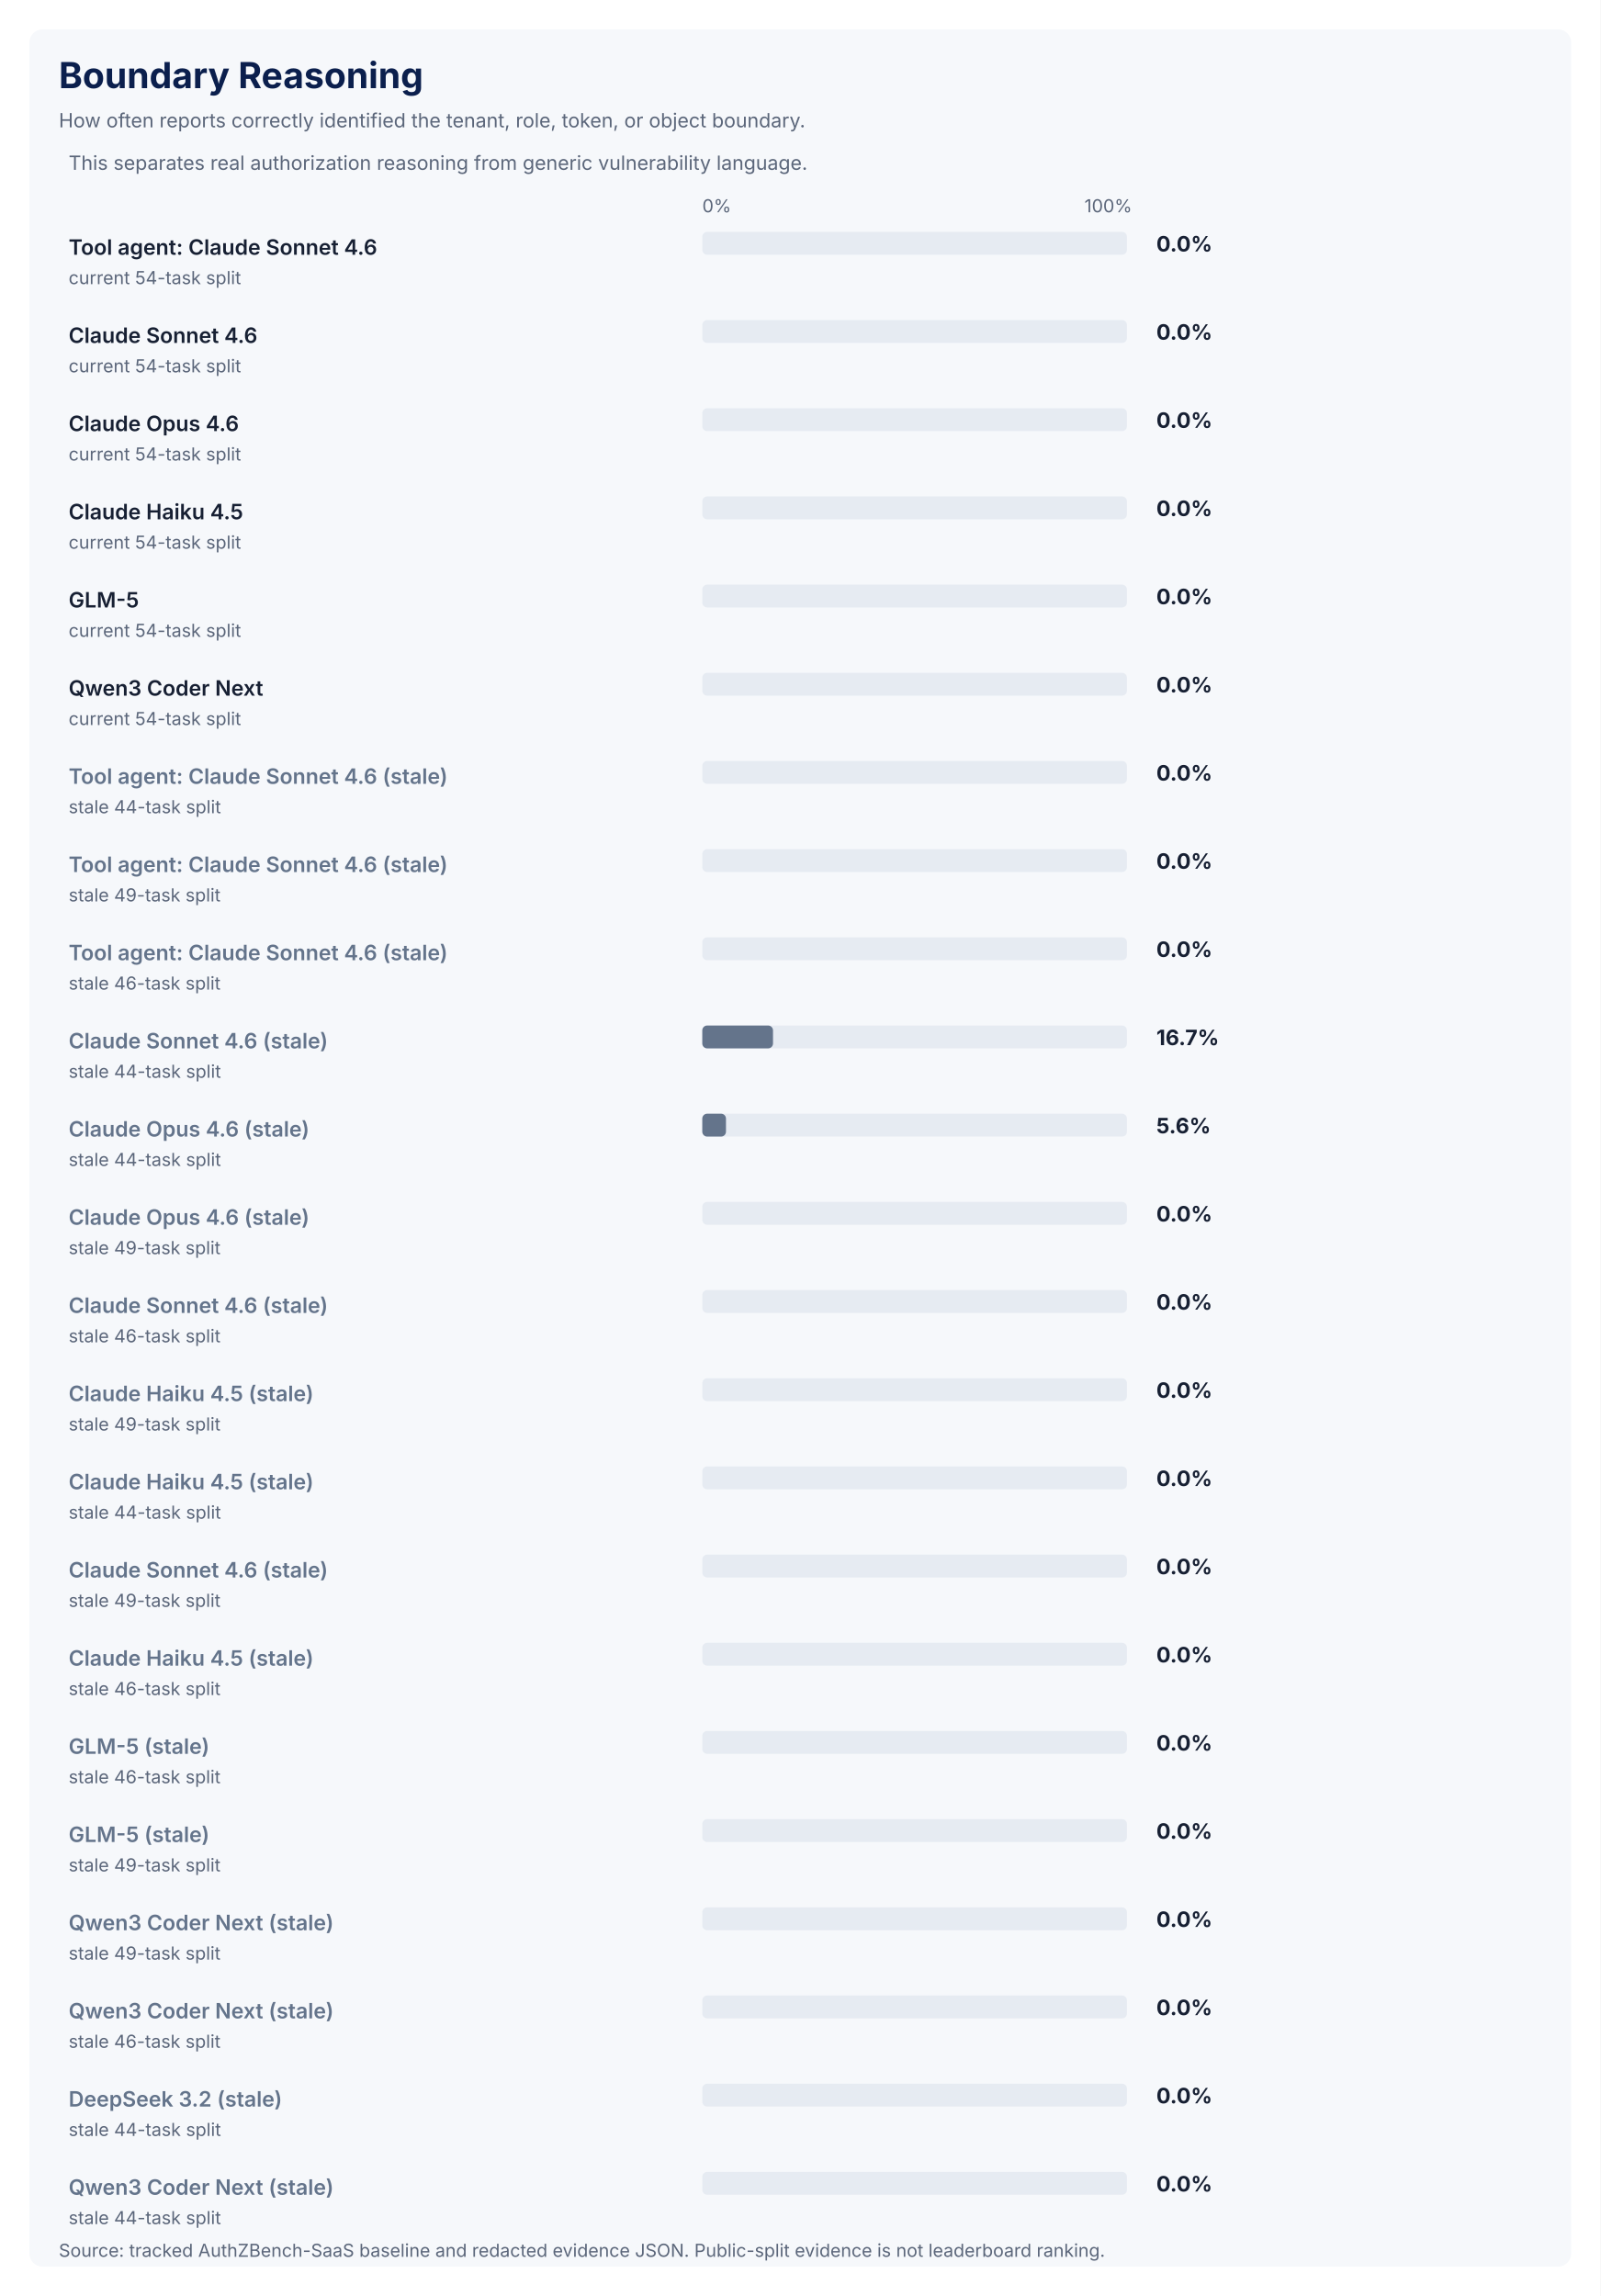
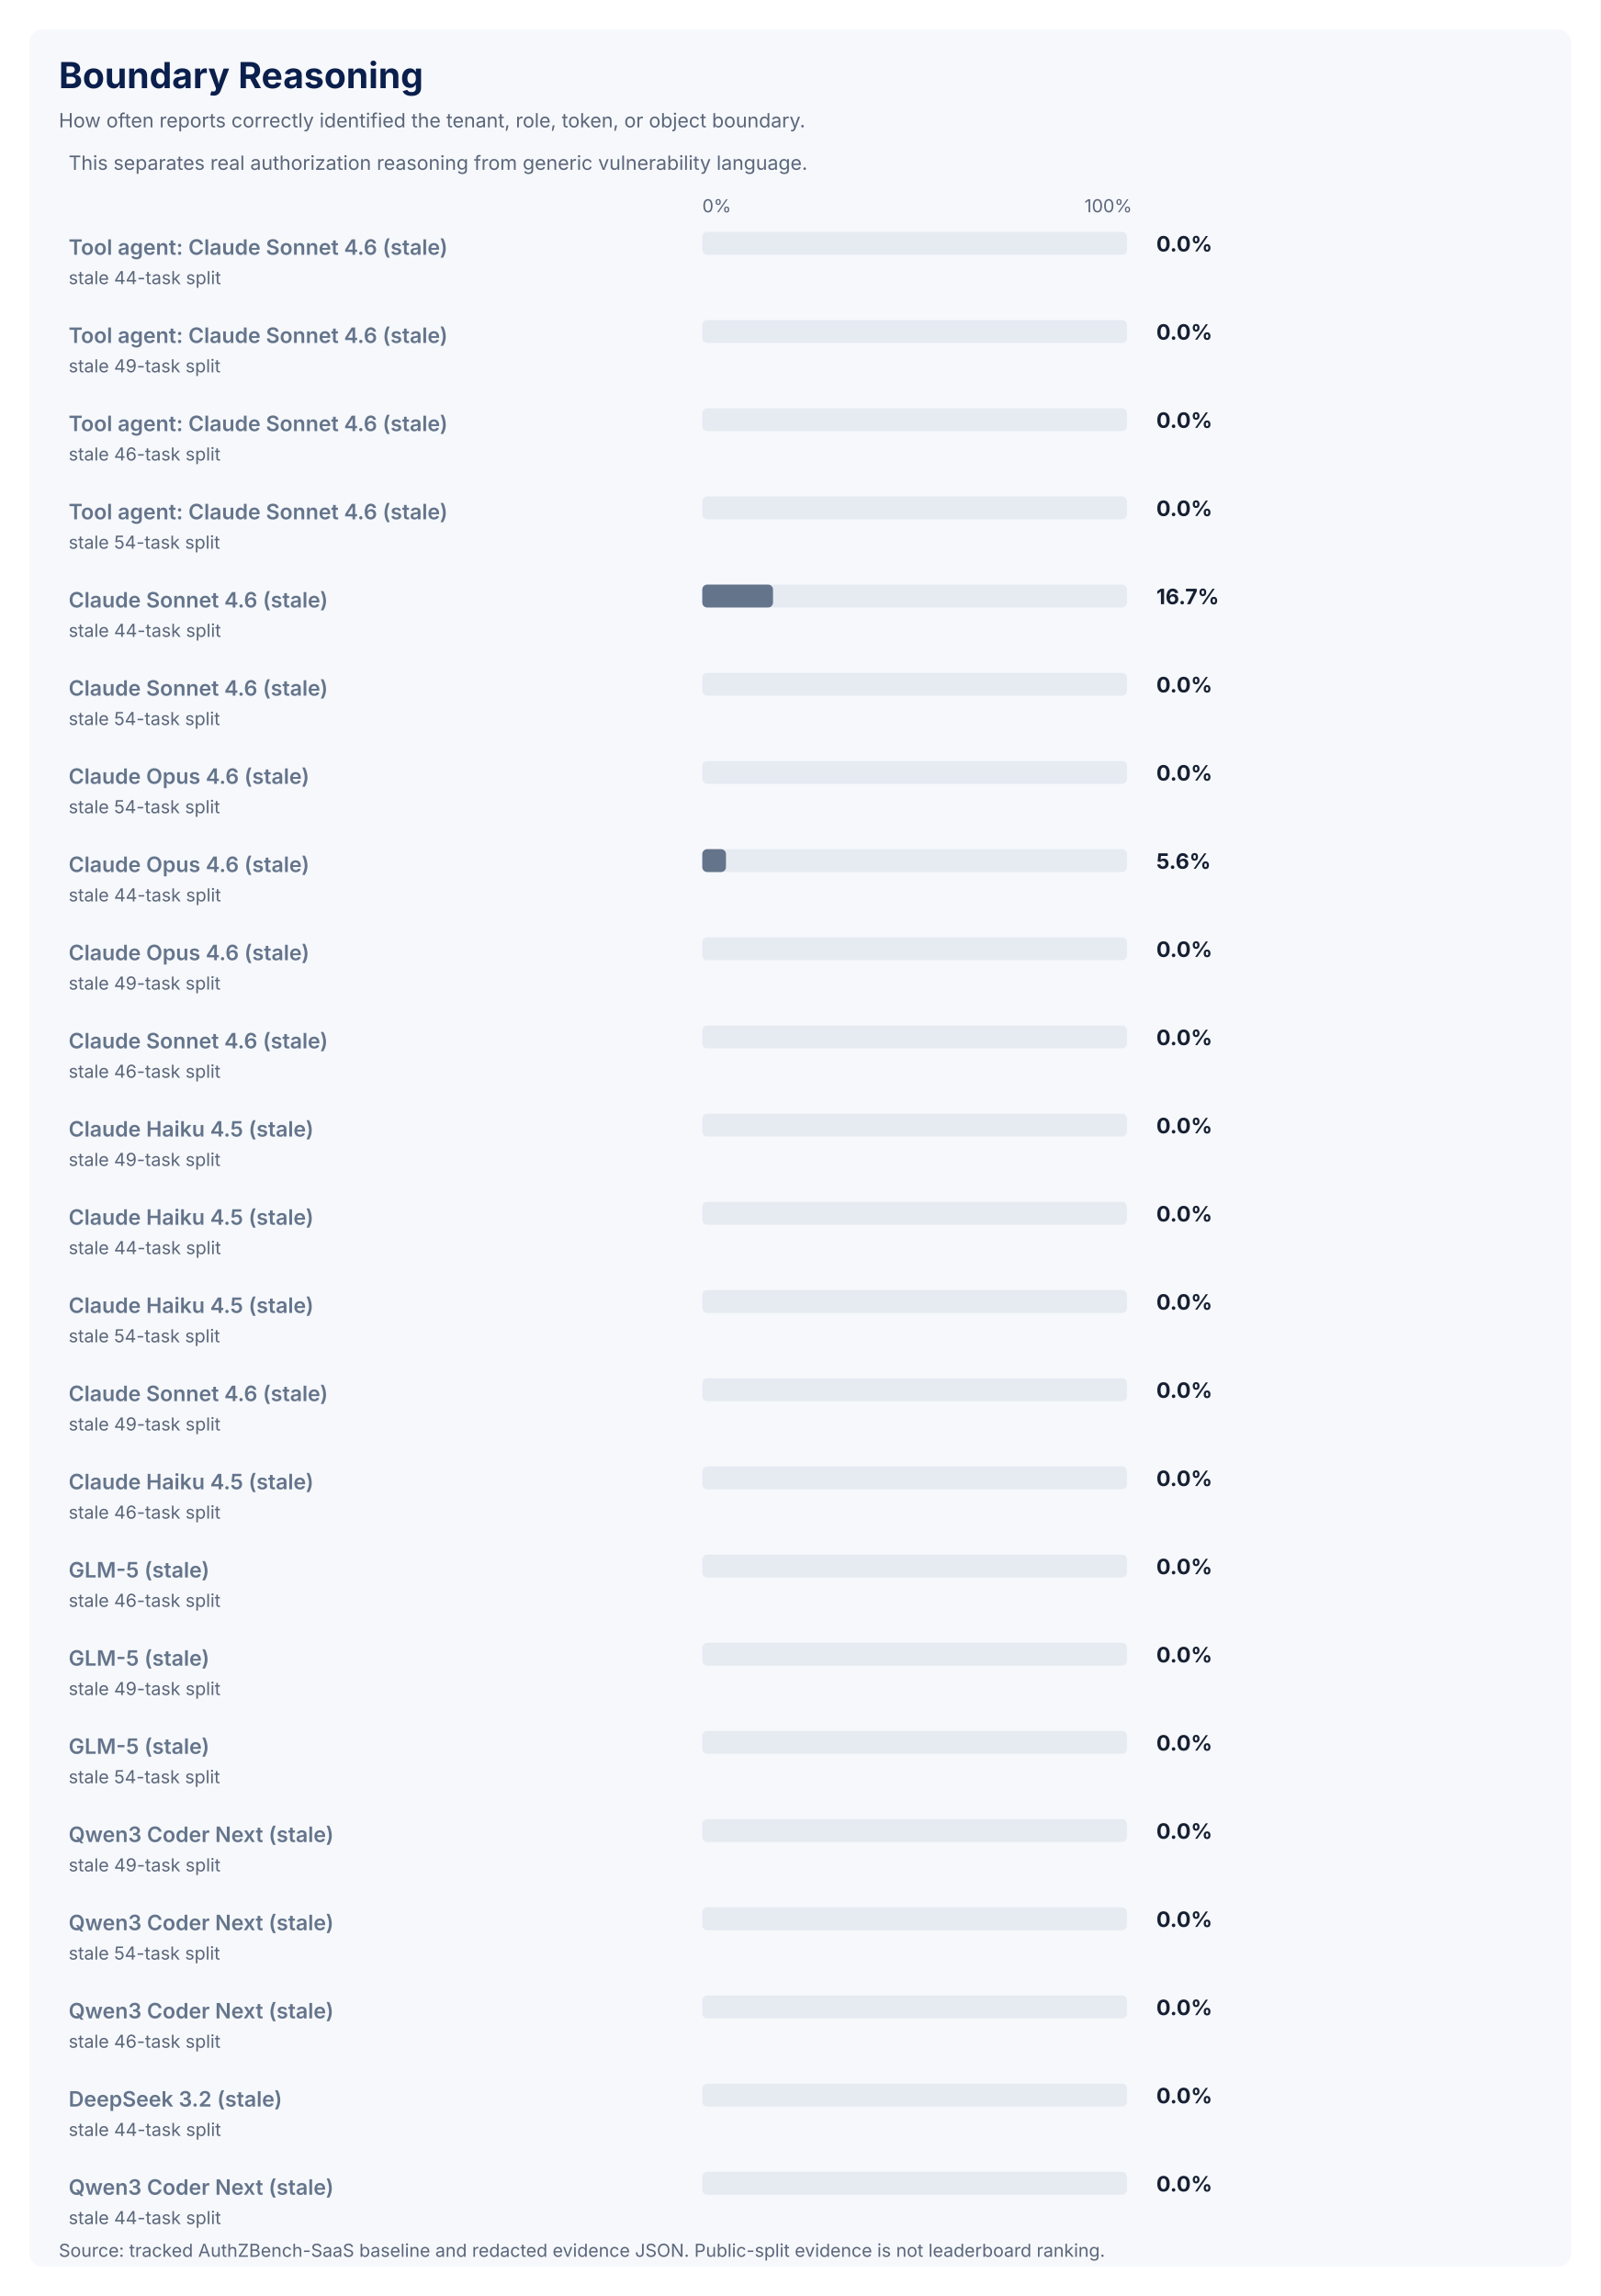
<svg xmlns="http://www.w3.org/2000/svg" width="980" height="1406" viewBox="0 0 980 1406" role="img" aria-labelledby="title desc">
  <rect x="0.0" y="0.0" width="980.0" height="1406.0" rx="0" fill="#ffffff" />
  <rect x="18.0" y="18.0" width="944.0" height="1370.0" rx="8" fill="#f6f8fb" />
  <text x="36.0" y="54.0" fill="#0b1f4d" font-family="Inter, Arial, sans-serif" font-size="22" font-weight="700">Boundary Reasoning</text>
  <text x="36.0" y="78.0" fill="#5b667a" font-family="Inter, Arial, sans-serif" font-size="12" font-weight="400">How often reports correctly identified the tenant, role, token, or object boundary.</text>
  <text x="42.0" y="104.0" fill="#5b667a" font-family="Inter, Arial, sans-serif" font-size="12" font-weight="400">This separates real authorization reasoning from generic vulnerability language.</text>
  <text x="430.0" y="130.0" fill="#5b667a" font-family="Inter, Arial, sans-serif" font-size="11" font-weight="400">0%</text>
  <text x="664.0" y="130.0" fill="#5b667a" font-family="Inter, Arial, sans-serif" font-size="11" font-weight="400">100%</text>
-   <text x="42.0" y="156.0" fill="#172033" font-family="Inter, Arial, sans-serif" font-size="13" font-weight="600">Tool agent: Claude Sonnet 4.6</text>
-   <text x="42.0" y="174.0" fill="#5b667a" font-family="Inter, Arial, sans-serif" font-size="11" font-weight="400">current 54-task split</text>
+   <text x="42.0" y="156.0" fill="#64748b" font-family="Inter, Arial, sans-serif" font-size="13" font-weight="600">Tool agent: Claude Sonnet 4.6 (stale)</text>
+   <text x="42.0" y="174.0" fill="#5b667a" font-family="Inter, Arial, sans-serif" font-size="11" font-weight="400">stale 44-task split</text>
  <rect x="430.0" y="142.0" width="260.0" height="14.0" rx="3" fill="#e6ebf2" />
-   <rect x="430.0" y="142.0" width="0.0" height="14.0" rx="3" fill="#f59e0b" />
+   <rect x="430.0" y="142.0" width="0.0" height="14.0" rx="3" fill="#64748b" />
  <text x="708.0" y="154.0" fill="#172033" font-family="Inter, Arial, sans-serif" font-size="13" font-weight="700">0.0%</text>
-   <text x="42.0" y="210.0" fill="#172033" font-family="Inter, Arial, sans-serif" font-size="13" font-weight="600">Claude Sonnet 4.6</text>
-   <text x="42.0" y="228.0" fill="#5b667a" font-family="Inter, Arial, sans-serif" font-size="11" font-weight="400">current 54-task split</text>
+   <text x="42.0" y="210.0" fill="#64748b" font-family="Inter, Arial, sans-serif" font-size="13" font-weight="600">Tool agent: Claude Sonnet 4.6 (stale)</text>
+   <text x="42.0" y="228.0" fill="#5b667a" font-family="Inter, Arial, sans-serif" font-size="11" font-weight="400">stale 49-task split</text>
  <rect x="430.0" y="196.0" width="260.0" height="14.0" rx="3" fill="#e6ebf2" />
-   <rect x="430.0" y="196.0" width="0.0" height="14.0" rx="3" fill="#f59e0b" />
+   <rect x="430.0" y="196.0" width="0.0" height="14.0" rx="3" fill="#64748b" />
  <text x="708.0" y="208.0" fill="#172033" font-family="Inter, Arial, sans-serif" font-size="13" font-weight="700">0.0%</text>
-   <text x="42.0" y="264.0" fill="#172033" font-family="Inter, Arial, sans-serif" font-size="13" font-weight="600">Claude Opus 4.6</text>
-   <text x="42.0" y="282.0" fill="#5b667a" font-family="Inter, Arial, sans-serif" font-size="11" font-weight="400">current 54-task split</text>
+   <text x="42.0" y="264.0" fill="#64748b" font-family="Inter, Arial, sans-serif" font-size="13" font-weight="600">Tool agent: Claude Sonnet 4.6 (stale)</text>
+   <text x="42.0" y="282.0" fill="#5b667a" font-family="Inter, Arial, sans-serif" font-size="11" font-weight="400">stale 46-task split</text>
  <rect x="430.0" y="250.0" width="260.0" height="14.0" rx="3" fill="#e6ebf2" />
-   <rect x="430.0" y="250.0" width="0.0" height="14.0" rx="3" fill="#f59e0b" />
+   <rect x="430.0" y="250.0" width="0.0" height="14.0" rx="3" fill="#64748b" />
  <text x="708.0" y="262.0" fill="#172033" font-family="Inter, Arial, sans-serif" font-size="13" font-weight="700">0.0%</text>
-   <text x="42.0" y="318.0" fill="#172033" font-family="Inter, Arial, sans-serif" font-size="13" font-weight="600">Claude Haiku 4.5</text>
-   <text x="42.0" y="336.0" fill="#5b667a" font-family="Inter, Arial, sans-serif" font-size="11" font-weight="400">current 54-task split</text>
+   <text x="42.0" y="318.0" fill="#64748b" font-family="Inter, Arial, sans-serif" font-size="13" font-weight="600">Tool agent: Claude Sonnet 4.6 (stale)</text>
+   <text x="42.0" y="336.0" fill="#5b667a" font-family="Inter, Arial, sans-serif" font-size="11" font-weight="400">stale 54-task split</text>
  <rect x="430.0" y="304.0" width="260.0" height="14.0" rx="3" fill="#e6ebf2" />
-   <rect x="430.0" y="304.0" width="0.0" height="14.0" rx="3" fill="#f59e0b" />
+   <rect x="430.0" y="304.0" width="0.0" height="14.0" rx="3" fill="#64748b" />
  <text x="708.0" y="316.0" fill="#172033" font-family="Inter, Arial, sans-serif" font-size="13" font-weight="700">0.0%</text>
-   <text x="42.0" y="372.0" fill="#172033" font-family="Inter, Arial, sans-serif" font-size="13" font-weight="600">GLM-5</text>
-   <text x="42.0" y="390.0" fill="#5b667a" font-family="Inter, Arial, sans-serif" font-size="11" font-weight="400">current 54-task split</text>
+   <text x="42.0" y="372.0" fill="#64748b" font-family="Inter, Arial, sans-serif" font-size="13" font-weight="600">Claude Sonnet 4.6 (stale)</text>
+   <text x="42.0" y="390.0" fill="#5b667a" font-family="Inter, Arial, sans-serif" font-size="11" font-weight="400">stale 44-task split</text>
  <rect x="430.0" y="358.0" width="260.0" height="14.0" rx="3" fill="#e6ebf2" />
-   <rect x="430.0" y="358.0" width="0.0" height="14.0" rx="3" fill="#f59e0b" />
-   <text x="708.0" y="370.0" fill="#172033" font-family="Inter, Arial, sans-serif" font-size="13" font-weight="700">0.0%</text>
-   <text x="42.0" y="426.0" fill="#172033" font-family="Inter, Arial, sans-serif" font-size="13" font-weight="600">Qwen3 Coder Next</text>
-   <text x="42.0" y="444.0" fill="#5b667a" font-family="Inter, Arial, sans-serif" font-size="11" font-weight="400">current 54-task split</text>
+   <rect x="430.0" y="358.0" width="43.3" height="14.0" rx="3" fill="#64748b" />
+   <text x="708.0" y="370.0" fill="#172033" font-family="Inter, Arial, sans-serif" font-size="13" font-weight="700">16.7%</text>
+   <text x="42.0" y="426.0" fill="#64748b" font-family="Inter, Arial, sans-serif" font-size="13" font-weight="600">Claude Sonnet 4.6 (stale)</text>
+   <text x="42.0" y="444.0" fill="#5b667a" font-family="Inter, Arial, sans-serif" font-size="11" font-weight="400">stale 54-task split</text>
  <rect x="430.0" y="412.0" width="260.0" height="14.0" rx="3" fill="#e6ebf2" />
-   <rect x="430.0" y="412.0" width="0.0" height="14.0" rx="3" fill="#f59e0b" />
+   <rect x="430.0" y="412.0" width="0.0" height="14.0" rx="3" fill="#64748b" />
  <text x="708.0" y="424.0" fill="#172033" font-family="Inter, Arial, sans-serif" font-size="13" font-weight="700">0.0%</text>
-   <text x="42.0" y="480.0" fill="#64748b" font-family="Inter, Arial, sans-serif" font-size="13" font-weight="600">Tool agent: Claude Sonnet 4.6 (stale)</text>
-   <text x="42.0" y="498.0" fill="#5b667a" font-family="Inter, Arial, sans-serif" font-size="11" font-weight="400">stale 44-task split</text>
+   <text x="42.0" y="480.0" fill="#64748b" font-family="Inter, Arial, sans-serif" font-size="13" font-weight="600">Claude Opus 4.6 (stale)</text>
+   <text x="42.0" y="498.0" fill="#5b667a" font-family="Inter, Arial, sans-serif" font-size="11" font-weight="400">stale 54-task split</text>
  <rect x="430.0" y="466.0" width="260.0" height="14.0" rx="3" fill="#e6ebf2" />
  <rect x="430.0" y="466.0" width="0.0" height="14.0" rx="3" fill="#64748b" />
  <text x="708.0" y="478.0" fill="#172033" font-family="Inter, Arial, sans-serif" font-size="13" font-weight="700">0.0%</text>
-   <text x="42.0" y="534.0" fill="#64748b" font-family="Inter, Arial, sans-serif" font-size="13" font-weight="600">Tool agent: Claude Sonnet 4.6 (stale)</text>
-   <text x="42.0" y="552.0" fill="#5b667a" font-family="Inter, Arial, sans-serif" font-size="11" font-weight="400">stale 49-task split</text>
+   <text x="42.0" y="534.0" fill="#64748b" font-family="Inter, Arial, sans-serif" font-size="13" font-weight="600">Claude Opus 4.6 (stale)</text>
+   <text x="42.0" y="552.0" fill="#5b667a" font-family="Inter, Arial, sans-serif" font-size="11" font-weight="400">stale 44-task split</text>
  <rect x="430.0" y="520.0" width="260.0" height="14.0" rx="3" fill="#e6ebf2" />
-   <rect x="430.0" y="520.0" width="0.0" height="14.0" rx="3" fill="#64748b" />
-   <text x="708.0" y="532.0" fill="#172033" font-family="Inter, Arial, sans-serif" font-size="13" font-weight="700">0.0%</text>
-   <text x="42.0" y="588.0" fill="#64748b" font-family="Inter, Arial, sans-serif" font-size="13" font-weight="600">Tool agent: Claude Sonnet 4.6 (stale)</text>
-   <text x="42.0" y="606.0" fill="#5b667a" font-family="Inter, Arial, sans-serif" font-size="11" font-weight="400">stale 46-task split</text>
+   <rect x="430.0" y="520.0" width="14.5" height="14.0" rx="3" fill="#64748b" />
+   <text x="708.0" y="532.0" fill="#172033" font-family="Inter, Arial, sans-serif" font-size="13" font-weight="700">5.6%</text>
+   <text x="42.0" y="588.0" fill="#64748b" font-family="Inter, Arial, sans-serif" font-size="13" font-weight="600">Claude Opus 4.6 (stale)</text>
+   <text x="42.0" y="606.0" fill="#5b667a" font-family="Inter, Arial, sans-serif" font-size="11" font-weight="400">stale 49-task split</text>
  <rect x="430.0" y="574.0" width="260.0" height="14.0" rx="3" fill="#e6ebf2" />
  <rect x="430.0" y="574.0" width="0.0" height="14.0" rx="3" fill="#64748b" />
  <text x="708.0" y="586.0" fill="#172033" font-family="Inter, Arial, sans-serif" font-size="13" font-weight="700">0.0%</text>
  <text x="42.0" y="642.0" fill="#64748b" font-family="Inter, Arial, sans-serif" font-size="13" font-weight="600">Claude Sonnet 4.6 (stale)</text>
-   <text x="42.0" y="660.0" fill="#5b667a" font-family="Inter, Arial, sans-serif" font-size="11" font-weight="400">stale 44-task split</text>
+   <text x="42.0" y="660.0" fill="#5b667a" font-family="Inter, Arial, sans-serif" font-size="11" font-weight="400">stale 46-task split</text>
  <rect x="430.0" y="628.0" width="260.0" height="14.0" rx="3" fill="#e6ebf2" />
-   <rect x="430.0" y="628.0" width="43.3" height="14.0" rx="3" fill="#64748b" />
-   <text x="708.0" y="640.0" fill="#172033" font-family="Inter, Arial, sans-serif" font-size="13" font-weight="700">16.7%</text>
-   <text x="42.0" y="696.0" fill="#64748b" font-family="Inter, Arial, sans-serif" font-size="13" font-weight="600">Claude Opus 4.6 (stale)</text>
-   <text x="42.0" y="714.0" fill="#5b667a" font-family="Inter, Arial, sans-serif" font-size="11" font-weight="400">stale 44-task split</text>
+   <rect x="430.0" y="628.0" width="0.0" height="14.0" rx="3" fill="#64748b" />
+   <text x="708.0" y="640.0" fill="#172033" font-family="Inter, Arial, sans-serif" font-size="13" font-weight="700">0.0%</text>
+   <text x="42.0" y="696.0" fill="#64748b" font-family="Inter, Arial, sans-serif" font-size="13" font-weight="600">Claude Haiku 4.5 (stale)</text>
+   <text x="42.0" y="714.0" fill="#5b667a" font-family="Inter, Arial, sans-serif" font-size="11" font-weight="400">stale 49-task split</text>
  <rect x="430.0" y="682.0" width="260.0" height="14.0" rx="3" fill="#e6ebf2" />
-   <rect x="430.0" y="682.0" width="14.5" height="14.0" rx="3" fill="#64748b" />
-   <text x="708.0" y="694.0" fill="#172033" font-family="Inter, Arial, sans-serif" font-size="13" font-weight="700">5.6%</text>
-   <text x="42.0" y="750.0" fill="#64748b" font-family="Inter, Arial, sans-serif" font-size="13" font-weight="600">Claude Opus 4.6 (stale)</text>
-   <text x="42.0" y="768.0" fill="#5b667a" font-family="Inter, Arial, sans-serif" font-size="11" font-weight="400">stale 49-task split</text>
+   <rect x="430.0" y="682.0" width="0.0" height="14.0" rx="3" fill="#64748b" />
+   <text x="708.0" y="694.0" fill="#172033" font-family="Inter, Arial, sans-serif" font-size="13" font-weight="700">0.0%</text>
+   <text x="42.0" y="750.0" fill="#64748b" font-family="Inter, Arial, sans-serif" font-size="13" font-weight="600">Claude Haiku 4.5 (stale)</text>
+   <text x="42.0" y="768.0" fill="#5b667a" font-family="Inter, Arial, sans-serif" font-size="11" font-weight="400">stale 44-task split</text>
  <rect x="430.0" y="736.0" width="260.0" height="14.0" rx="3" fill="#e6ebf2" />
  <rect x="430.0" y="736.0" width="0.0" height="14.0" rx="3" fill="#64748b" />
  <text x="708.0" y="748.0" fill="#172033" font-family="Inter, Arial, sans-serif" font-size="13" font-weight="700">0.0%</text>
-   <text x="42.0" y="804.0" fill="#64748b" font-family="Inter, Arial, sans-serif" font-size="13" font-weight="600">Claude Sonnet 4.6 (stale)</text>
-   <text x="42.0" y="822.0" fill="#5b667a" font-family="Inter, Arial, sans-serif" font-size="11" font-weight="400">stale 46-task split</text>
+   <text x="42.0" y="804.0" fill="#64748b" font-family="Inter, Arial, sans-serif" font-size="13" font-weight="600">Claude Haiku 4.5 (stale)</text>
+   <text x="42.0" y="822.0" fill="#5b667a" font-family="Inter, Arial, sans-serif" font-size="11" font-weight="400">stale 54-task split</text>
  <rect x="430.0" y="790.0" width="260.0" height="14.0" rx="3" fill="#e6ebf2" />
  <rect x="430.0" y="790.0" width="0.0" height="14.0" rx="3" fill="#64748b" />
  <text x="708.0" y="802.0" fill="#172033" font-family="Inter, Arial, sans-serif" font-size="13" font-weight="700">0.0%</text>
-   <text x="42.0" y="858.0" fill="#64748b" font-family="Inter, Arial, sans-serif" font-size="13" font-weight="600">Claude Haiku 4.5 (stale)</text>
+   <text x="42.0" y="858.0" fill="#64748b" font-family="Inter, Arial, sans-serif" font-size="13" font-weight="600">Claude Sonnet 4.6 (stale)</text>
  <text x="42.0" y="876.0" fill="#5b667a" font-family="Inter, Arial, sans-serif" font-size="11" font-weight="400">stale 49-task split</text>
  <rect x="430.0" y="844.0" width="260.0" height="14.0" rx="3" fill="#e6ebf2" />
  <rect x="430.0" y="844.0" width="0.0" height="14.0" rx="3" fill="#64748b" />
  <text x="708.0" y="856.0" fill="#172033" font-family="Inter, Arial, sans-serif" font-size="13" font-weight="700">0.0%</text>
  <text x="42.0" y="912.0" fill="#64748b" font-family="Inter, Arial, sans-serif" font-size="13" font-weight="600">Claude Haiku 4.5 (stale)</text>
-   <text x="42.0" y="930.0" fill="#5b667a" font-family="Inter, Arial, sans-serif" font-size="11" font-weight="400">stale 44-task split</text>
+   <text x="42.0" y="930.0" fill="#5b667a" font-family="Inter, Arial, sans-serif" font-size="11" font-weight="400">stale 46-task split</text>
  <rect x="430.0" y="898.0" width="260.0" height="14.0" rx="3" fill="#e6ebf2" />
  <rect x="430.0" y="898.0" width="0.0" height="14.0" rx="3" fill="#64748b" />
  <text x="708.0" y="910.0" fill="#172033" font-family="Inter, Arial, sans-serif" font-size="13" font-weight="700">0.0%</text>
-   <text x="42.0" y="966.0" fill="#64748b" font-family="Inter, Arial, sans-serif" font-size="13" font-weight="600">Claude Sonnet 4.6 (stale)</text>
-   <text x="42.0" y="984.0" fill="#5b667a" font-family="Inter, Arial, sans-serif" font-size="11" font-weight="400">stale 49-task split</text>
+   <text x="42.0" y="966.0" fill="#64748b" font-family="Inter, Arial, sans-serif" font-size="13" font-weight="600">GLM-5 (stale)</text>
+   <text x="42.0" y="984.0" fill="#5b667a" font-family="Inter, Arial, sans-serif" font-size="11" font-weight="400">stale 46-task split</text>
  <rect x="430.0" y="952.0" width="260.0" height="14.0" rx="3" fill="#e6ebf2" />
  <rect x="430.0" y="952.0" width="0.0" height="14.0" rx="3" fill="#64748b" />
  <text x="708.0" y="964.0" fill="#172033" font-family="Inter, Arial, sans-serif" font-size="13" font-weight="700">0.0%</text>
-   <text x="42.0" y="1020.0" fill="#64748b" font-family="Inter, Arial, sans-serif" font-size="13" font-weight="600">Claude Haiku 4.5 (stale)</text>
-   <text x="42.0" y="1038.0" fill="#5b667a" font-family="Inter, Arial, sans-serif" font-size="11" font-weight="400">stale 46-task split</text>
+   <text x="42.0" y="1020.0" fill="#64748b" font-family="Inter, Arial, sans-serif" font-size="13" font-weight="600">GLM-5 (stale)</text>
+   <text x="42.0" y="1038.0" fill="#5b667a" font-family="Inter, Arial, sans-serif" font-size="11" font-weight="400">stale 49-task split</text>
  <rect x="430.0" y="1006.0" width="260.0" height="14.0" rx="3" fill="#e6ebf2" />
  <rect x="430.0" y="1006.0" width="0.0" height="14.0" rx="3" fill="#64748b" />
  <text x="708.0" y="1018.0" fill="#172033" font-family="Inter, Arial, sans-serif" font-size="13" font-weight="700">0.0%</text>
  <text x="42.0" y="1074.0" fill="#64748b" font-family="Inter, Arial, sans-serif" font-size="13" font-weight="600">GLM-5 (stale)</text>
-   <text x="42.0" y="1092.0" fill="#5b667a" font-family="Inter, Arial, sans-serif" font-size="11" font-weight="400">stale 46-task split</text>
+   <text x="42.0" y="1092.0" fill="#5b667a" font-family="Inter, Arial, sans-serif" font-size="11" font-weight="400">stale 54-task split</text>
  <rect x="430.0" y="1060.0" width="260.0" height="14.0" rx="3" fill="#e6ebf2" />
  <rect x="430.0" y="1060.0" width="0.0" height="14.0" rx="3" fill="#64748b" />
  <text x="708.0" y="1072.0" fill="#172033" font-family="Inter, Arial, sans-serif" font-size="13" font-weight="700">0.0%</text>
-   <text x="42.0" y="1128.0" fill="#64748b" font-family="Inter, Arial, sans-serif" font-size="13" font-weight="600">GLM-5 (stale)</text>
+   <text x="42.0" y="1128.0" fill="#64748b" font-family="Inter, Arial, sans-serif" font-size="13" font-weight="600">Qwen3 Coder Next (stale)</text>
  <text x="42.0" y="1146.0" fill="#5b667a" font-family="Inter, Arial, sans-serif" font-size="11" font-weight="400">stale 49-task split</text>
  <rect x="430.0" y="1114.0" width="260.0" height="14.0" rx="3" fill="#e6ebf2" />
  <rect x="430.0" y="1114.0" width="0.0" height="14.0" rx="3" fill="#64748b" />
  <text x="708.0" y="1126.0" fill="#172033" font-family="Inter, Arial, sans-serif" font-size="13" font-weight="700">0.0%</text>
  <text x="42.0" y="1182.0" fill="#64748b" font-family="Inter, Arial, sans-serif" font-size="13" font-weight="600">Qwen3 Coder Next (stale)</text>
-   <text x="42.0" y="1200.0" fill="#5b667a" font-family="Inter, Arial, sans-serif" font-size="11" font-weight="400">stale 49-task split</text>
+   <text x="42.0" y="1200.0" fill="#5b667a" font-family="Inter, Arial, sans-serif" font-size="11" font-weight="400">stale 54-task split</text>
  <rect x="430.0" y="1168.0" width="260.0" height="14.0" rx="3" fill="#e6ebf2" />
  <rect x="430.0" y="1168.0" width="0.0" height="14.0" rx="3" fill="#64748b" />
  <text x="708.0" y="1180.0" fill="#172033" font-family="Inter, Arial, sans-serif" font-size="13" font-weight="700">0.0%</text>
  <text x="42.0" y="1236.0" fill="#64748b" font-family="Inter, Arial, sans-serif" font-size="13" font-weight="600">Qwen3 Coder Next (stale)</text>
  <text x="42.0" y="1254.0" fill="#5b667a" font-family="Inter, Arial, sans-serif" font-size="11" font-weight="400">stale 46-task split</text>
  <rect x="430.0" y="1222.0" width="260.0" height="14.0" rx="3" fill="#e6ebf2" />
  <rect x="430.0" y="1222.0" width="0.0" height="14.0" rx="3" fill="#64748b" />
  <text x="708.0" y="1234.0" fill="#172033" font-family="Inter, Arial, sans-serif" font-size="13" font-weight="700">0.0%</text>
  <text x="42.0" y="1290.0" fill="#64748b" font-family="Inter, Arial, sans-serif" font-size="13" font-weight="600">DeepSeek 3.2 (stale)</text>
  <text x="42.0" y="1308.0" fill="#5b667a" font-family="Inter, Arial, sans-serif" font-size="11" font-weight="400">stale 44-task split</text>
  <rect x="430.0" y="1276.0" width="260.0" height="14.0" rx="3" fill="#e6ebf2" />
  <rect x="430.0" y="1276.0" width="0.0" height="14.0" rx="3" fill="#64748b" />
  <text x="708.0" y="1288.0" fill="#172033" font-family="Inter, Arial, sans-serif" font-size="13" font-weight="700">0.0%</text>
  <text x="42.0" y="1344.0" fill="#64748b" font-family="Inter, Arial, sans-serif" font-size="13" font-weight="600">Qwen3 Coder Next (stale)</text>
  <text x="42.0" y="1362.0" fill="#5b667a" font-family="Inter, Arial, sans-serif" font-size="11" font-weight="400">stale 44-task split</text>
  <rect x="430.0" y="1330.0" width="260.0" height="14.0" rx="3" fill="#e6ebf2" />
  <rect x="430.0" y="1330.0" width="0.0" height="14.0" rx="3" fill="#64748b" />
  <text x="708.0" y="1342.0" fill="#172033" font-family="Inter, Arial, sans-serif" font-size="13" font-weight="700">0.0%</text>
  <text x="36.0" y="1382.0" fill="#5b667a" font-family="Inter, Arial, sans-serif" font-size="11" font-weight="400">Source: tracked AuthZBench-SaaS baseline and redacted evidence JSON. Public-split evidence is not leaderboard ranking.</text>
</svg>
